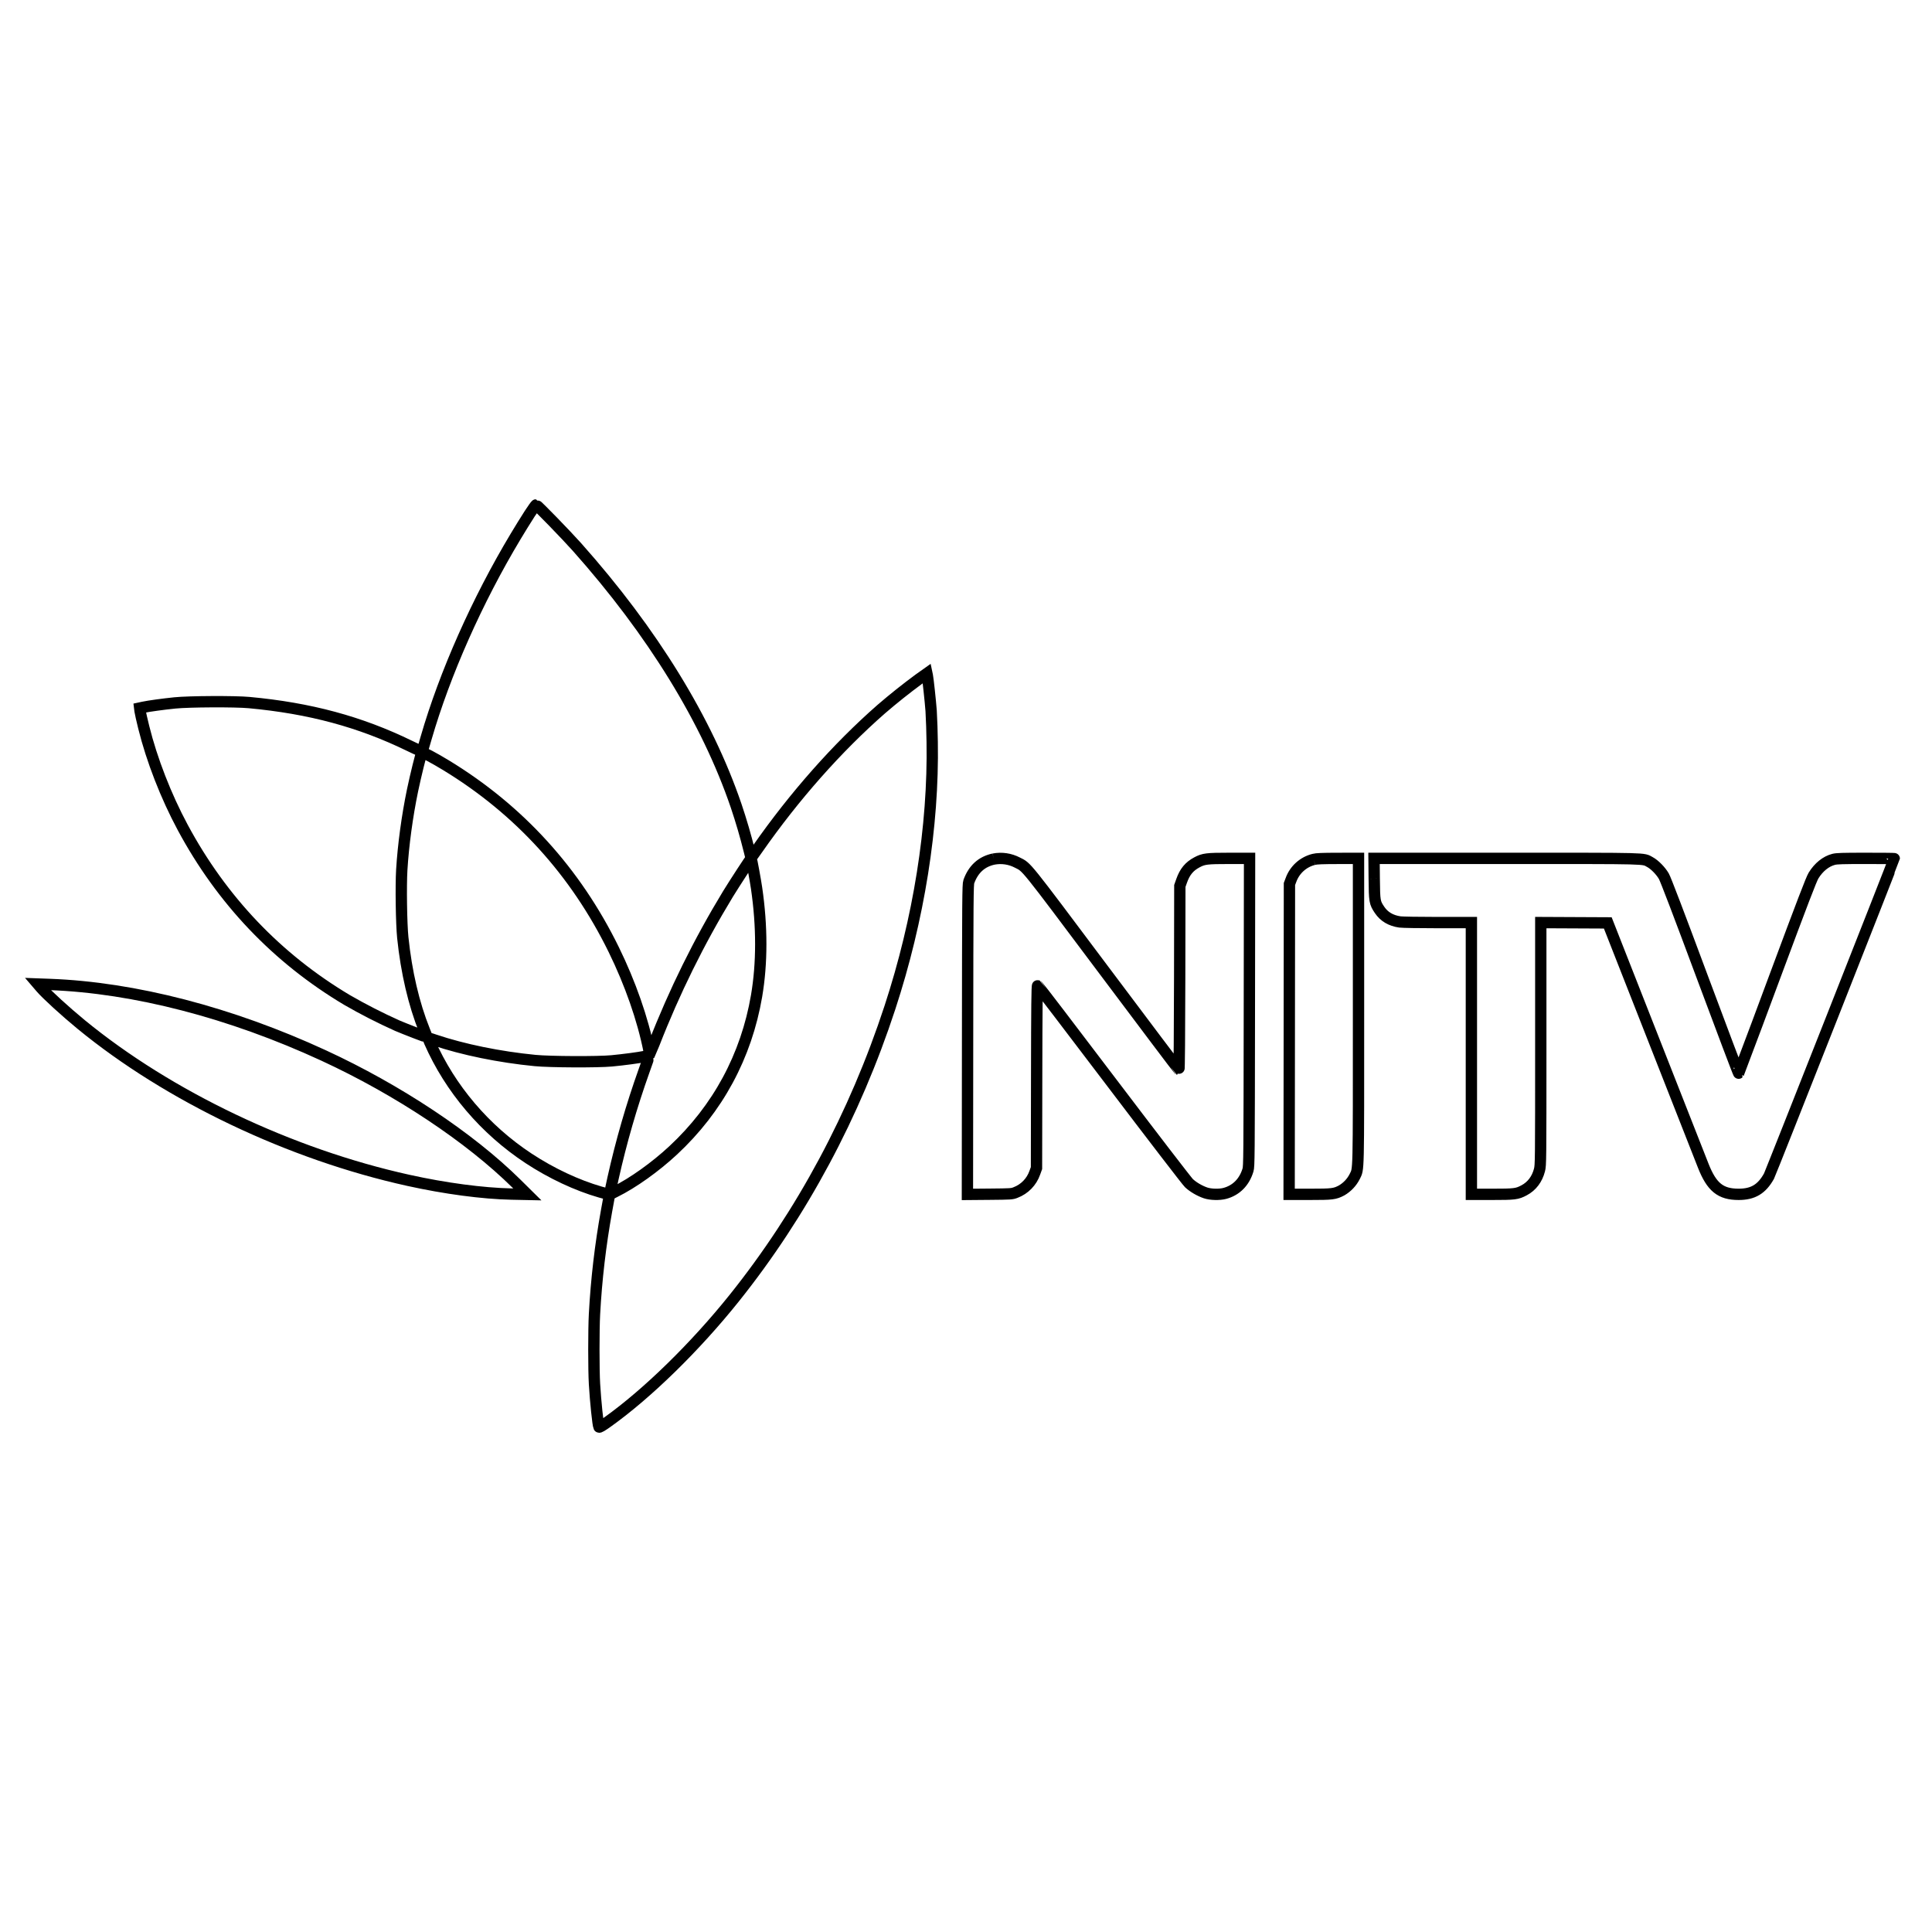
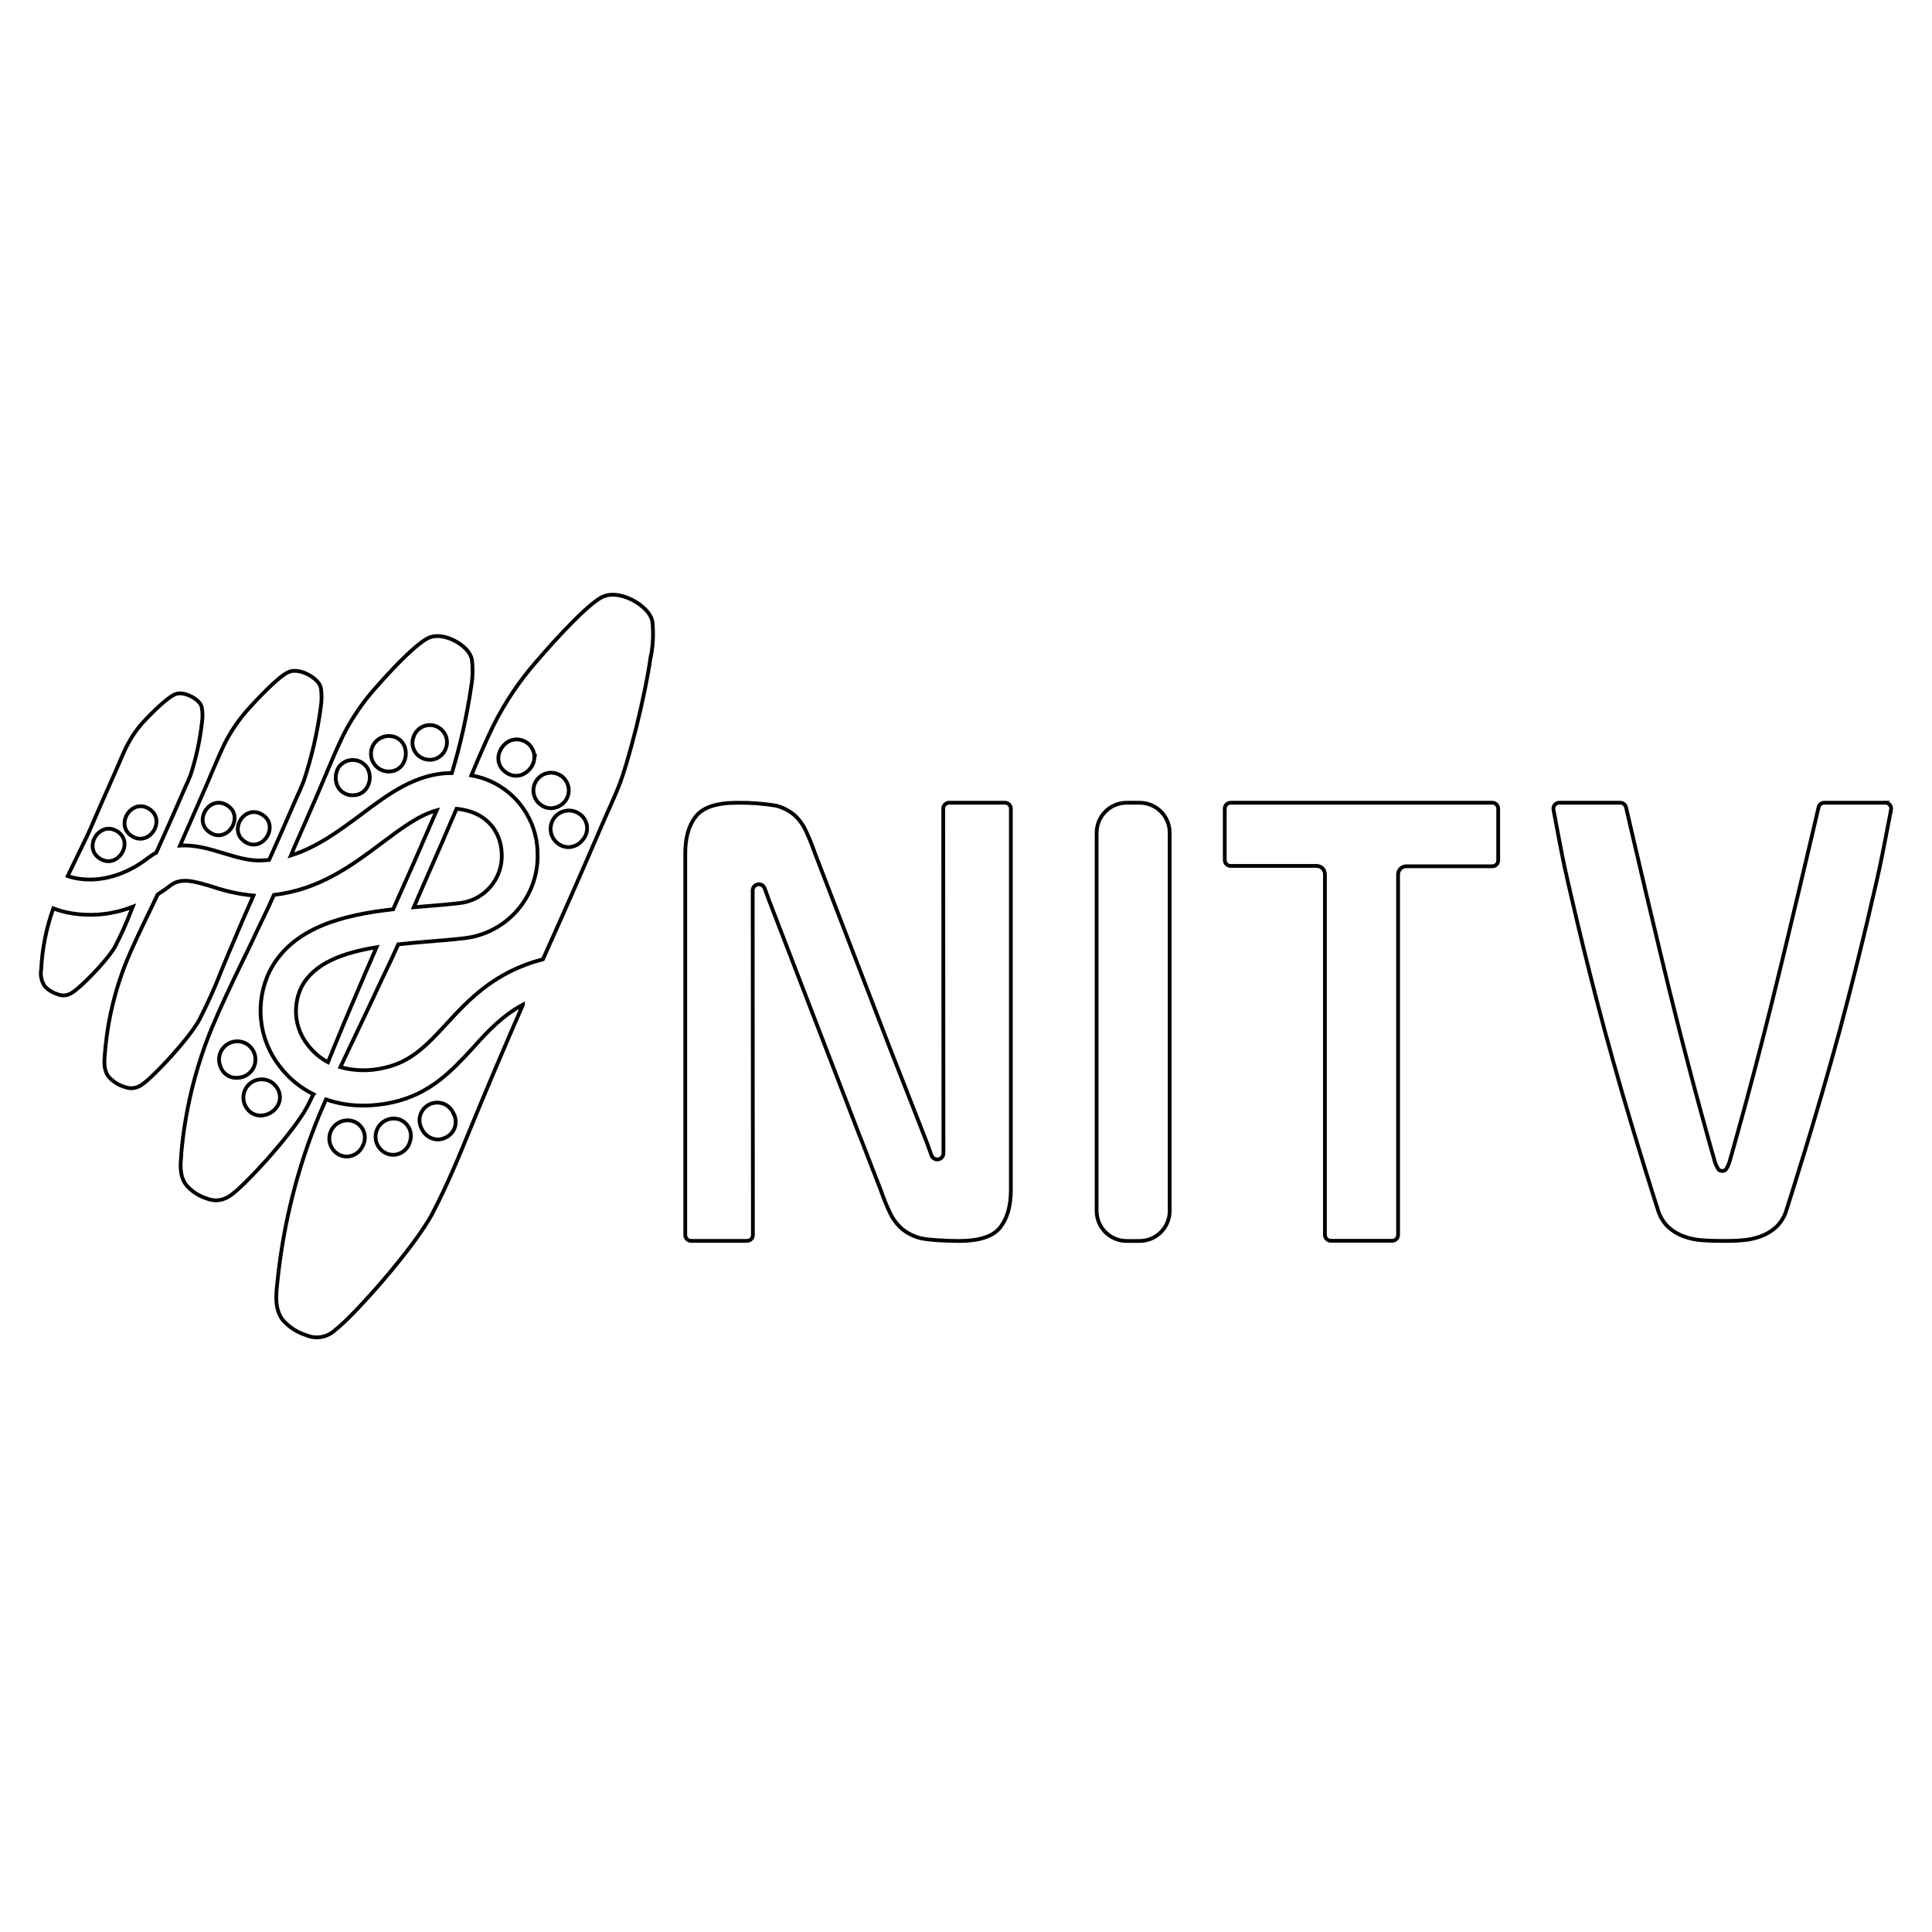
- <svg xmlns="http://www.w3.org/2000/svg" height="512" width="512">
-   <g fill-opacity="0" stroke="#000" stroke-width="3">
-     <path d="M140.415 136.077a244.289 244.289 0 00-3.764 6.078c-10.184 16.97-18.768 36.301-23.729 53.44a440.683 440.683 0 01-1.013 3.472c-.041.133-1.221-.359-3.385-1.414-13.081-6.378-26.417-9.975-42.509-11.464-3.772-.35-15.9-.291-19.676.092-3.218.33-6.878.834-8.392 1.155l-.925.2.1.805c.058.446.5 2.392.975 4.314 2.135 8.613 5.887 18.26 10.306 26.488 10.371 19.323 25.058 34.743 43.605 45.786a147.936 147.936 0 0013.285 6.787c2.08.892 7.784 3.089 7.854 3.026a19.768 19.768 0 00-.642-1.71c-2.847-7.078-4.815-15.507-5.765-24.686-.371-3.61-.521-13.645-.267-17.91.396-6.57 1.447-14.32 2.86-21.106.796-3.818 2.28-9.83 2.472-10.021.167-.167 3.18 1.438 6.378 3.38 19.406 11.806 34.338 28.21 44.452 48.837 4.393 8.955 7.724 18.497 9.358 26.797.109.55.217.971.25.938.026-.033.513-1.263 1.076-2.726a253.235 253.235 0 0119.597-39.704c1.826-2.972 6.078-9.492 6.141-9.42.104.116 1.142 5.76 1.447 7.874 1.471 10.055 1.471 19.893 0 28.53-2.723 15.95-10.268 29.932-22.112 40.95-4.723 4.398-10.709 8.663-15.382 10.968-1.305.647-1.488.792-1.572 1.264l-.696 3.797a220.735 220.735 0 00-3.193 27.33c-.225 4.144-.225 14.745 0 18.564.267 4.573.921 10.889 1.184 11.38.083.155.804-.27 2.35-1.375 10.548-7.537 23.242-19.956 33.5-32.779 17.922-22.403 31.934-48.557 41.25-76.988 7.671-23.408 11.59-48.041 11.206-70.402a201.876 201.876 0 00-.279-8.25c-.208-2.735-.83-8.475-1.005-9.334l-.12-.567-2.114 1.5a166.958 166.958 0 00-10.005 7.976c-11.652 10.213-23.007 23.044-32.796 37.068-.875 1.255-1.626 2.289-1.659 2.289-.029 0-.22-.709-.425-1.584a151.234 151.234 0 00-3.564-12.219c-7.7-22.57-22.136-46.04-42.159-68.53-2.785-3.127-10.601-11.172-10.855-11.172-.084 0-.822 1.021-1.643 2.276m122.924 91.579c-3.18.659-5.403 2.676-6.59 5.99-.263.726-.293 4.265-.33 41.838l-.042 41.046 5.887-.05c5.669-.05 5.923-.067 6.865-.447a8.638 8.638 0 005.103-5.244l.45-1.238.042-24.208c.033-18.876.092-24.195.258-24.137.121.046 8.972 11.63 19.681 25.763 10.714 14.128 19.893 26.075 20.41 26.567 1.092 1.03 2.806 2.039 4.386 2.585 1.338.463 3.693.53 5.136.142 3.014-.809 5.169-2.98 6.136-6.195.296-.984.313-3.018.363-41.813l.054-40.778h-5.378c-5.949 0-6.795.104-8.562 1.046-2.039 1.084-3.219 2.514-4.06 4.903l-.48 1.354-.042 24.388c-.029 15.14-.104 24.353-.208 24.316-.088-.033-9.063-11.935-19.935-26.443-21.32-28.447-20.26-27.134-22.887-28.455a9.713 9.713 0 00-6.257-.93m84.822.092a8.638 8.638 0 00-6.053 5.486l-.392 1.034-.042 41.12-.042 41.125h5.466c6.015 0 6.64-.08 8.475-1.055a8.963 8.963 0 003.43-3.64c1.084-2.296 1.018.397 1.018-43.896v-40.445l-5.453.008c-4.198.008-5.678.067-6.407.263m16.024 5.11c.063 6.045.117 6.345 1.418 8.284 1.204 1.784 2.98 2.835 5.386 3.185.633.092 5.148.167 10.046.167h8.897v72.019h5.465c6.049 0 6.636-.075 8.525-1.08 2.03-1.08 3.439-2.943 4.056-5.365.334-1.313.346-1.989.346-33.458v-32.116l8.88.041 8.875.042 12.227 31.111 13.065 33.225c2.25 5.711 4.593 7.6 9.392 7.6 3.802 0 6.128-1.392 8.033-4.815.408-.738 33.204-83.846 33.204-84.15 0-.042-3.39-.071-7.533-.071-6.22 0-7.7.046-8.538.262-2.042.526-3.947 2.06-5.315 4.277-.583.943-2.889 6.962-10.25 26.743a3398.106 3398.106 0 01-9.601 25.646c-.054.067-4.377-11.38-9.618-25.438-6.39-17.175-9.742-25.954-10.209-26.763-.825-1.426-2.455-3.085-3.668-3.735-1.955-1.055.429-.992-38.003-.992h-35.134l.054 5.377" />
-     <path d="M10.821 261.731c1.472 1.735 6.554 6.379 10.697 9.776 23.208 19.043 55.432 34.392 86.698 41.296 9.78 2.16 19.676 3.476 27.326 3.639l4.21.088-2.918-2.885c-12.348-12.198-31.37-24.838-51.05-33.921-24.65-11.381-50.205-18.01-72.603-18.835L10 260.773l.821.958m102.998 14.337c5.481 12.464 14.69 23.295 26.28 30.923 6.023 3.96 12.79 7.137 19.009 8.922 2.15.617 2.564.642 2.564.154 0-.154.354-1.876.792-3.835a241.045 241.045 0 018.22-28.465c.784-2.18 1.405-3.972 1.384-3.993a8.617 8.617 0 00-1.25.208c-1.543.325-5.586.863-8.717 1.159-3.719.35-16.329.292-20.285-.092-9.422-.917-19.101-2.897-26.638-5.444a20.802 20.802 0 00-1.66-.517c-.07 0 .067.446.3.98" />
+ <svg xmlns="http://www.w3.org/2000/svg" version="1.1" viewBox="0 0 512 512">
+   <path id="a" d="m499.62 212.72-16.166 0.012c-0.724-3e-3 -1.351 0.503-1.516 1.208-1.419 6.115-8.021 34.337-12.959 54.122-4.938 19.785-10.005 37.668-10.456 39.153-0.216 0.972-0.606 1.903-1.153 2.735-0.549 0.498-1.384 0.498-1.933 0-0.552-0.829-0.953-1.761-1.164-2.735-0.462-1.485-5.495-19.28-10.466-39.153-4.971-19.873-11.475-47.997-12.894-54.122-0.164-0.705-0.803-1.212-1.527-1.208h-16.166c-0.463-5e-3 -0.901 0.204-1.197 0.56-0.296 0.357-0.419 0.83-0.33 1.285 0.682 3.662 2.195 11.79 2.987 15.398 0.473 2.2 4.857 21.87 10.477 42.722 6.159 22.843 13.596 46.037 14.168 47.796 0.503 1.812 1.483 3.458 2.845 4.755 1.215 1.077 2.621 1.906 4.151 2.449 1.598 0.567 3.272 0.903 4.964 0.999 1.683 0.11 3.38 0.165 5.03 0.165h0.175c1.65 0 3.292 2.8e-4 5.019-0.165 1.692-0.097 3.367-0.432 4.964-0.999 1.528-0.54 2.942-1.37 4.151-2.449 1.368-1.293 2.353-2.941 2.856-4.755 0.561-1.76 8.009-24.954 14.168-47.796 5.62-20.896 9.994-40.501 10.466-42.722 0.781-3.618 2.327-11.746 3.031-15.398 0.089-0.456-0.022-0.927-0.318-1.285-0.296-0.358-0.744-0.573-1.208-0.571zm-304.17 0.012c-5.609 0-9.256 1.238-11.158 3.756-1.903 2.519-2.691 5.738-2.691 9.895v100.9c-3e-3 0.413 0.159 0.805 0.45 1.098 0.291 0.293 0.685 0.461 1.098 0.461h14.827c0.858-5e-3 1.549-0.701 1.549-1.56l-0.056-87.762v-3.537c8.4e-4 -0.801 0.582-1.484 1.373-1.615 0.79-0.131 1.553 0.329 1.812 1.087 0.242 0.594 0.9 2.503 1.208 3.306l24.03 62.436v-0.056l5.579 14.409c0.679 1.986 1.476 3.934 2.372 5.832 0.754 1.617 1.827 3.067 3.163 4.25 1.405 1.159 3.049 1.996 4.81 2.46 1.958 0.55 7.695 0.78 10.225 0.78 5.609 0 9.245-1.216 11.136-3.745 1.892-2.53 2.713-5.749 2.713-9.906v-100.92c0-0.858-0.69-1.565-1.549-1.571h-14.816c-0.858 5e-3 -1.56 0.712-1.56 1.571l0.056 87.762v3.57c-5e-3 0.799-0.584 1.476-1.373 1.603-0.789 0.128-1.554-0.331-1.812-1.087-0.231-0.594-0.878-2.492-1.186-3.295l-9.895-25.293-19.802-51.476c-0.681-1.985-1.467-3.934-2.361-5.832-0.726-1.626-1.784-3.08-3.097-4.283-1.412-1.158-3.053-2.003-4.821-2.46-3.381-0.549-6.8-0.809-10.225-0.78zm103.15 0c-4.424 0-7.984 3.561-7.984 7.984v100.17c0 4.424 3.561 7.984 7.984 7.984h3.394c4.424 0 7.984-3.561 7.984-7.984v-100.17c0-4.424-3.561-7.984-7.984-7.984zm27.479 0c-0.843 0.022-1.511 0.727-1.505 1.571v13.618c0 0.858 0.69 1.553 1.549 1.56h22.8c1.173-1e-3 2.138 0.926 2.197 2.098v95.681c5e-3 0.86 0.71 1.554 1.571 1.56h16.254c0.86-5e-3 1.554-0.7 1.56-1.56v-95.56c0.034-1.108 0.884-2.026 1.988-2.131h23.02c0.423-0.012 0.822-0.184 1.109-0.494 0.288-0.31 0.438-0.73 0.417-1.153v-13.618c0-0.862-0.697-1.571-1.56-1.571z" fill="none" stroke="#000" />
+   <g transform="matrix(5.6231 0 0 5.6231 10.82 157.6)" fill="none" stroke="#000" stroke-width=".178">
+     <path id="b" d="m3.505 16.573c-0.366 0.667-1.649 1.956-2.022 2.177-0.12 0.085-0.262 0.133-0.409 0.137-0.101-0.002-0.201-0.021-0.295-0.059-0.223-0.071-0.425-0.197-0.587-0.366-0.161-0.232-0.224-0.518-0.176-0.796 0.048-0.984 0.241-1.956 0.573-2.883 0.215 0.081 0.436 0.147 0.661 0.196 1.034 0.208 2.106 0.113 3.086-0.274-0.031 0.08-0.065 0.156-0.098 0.237-0.213 0.557-0.458 1.102-0.733 1.631zm-2.24-3.311 0.209-0.432c0.106-0.213 0.211-0.428 0.313-0.645 0.07-0.149 0.143-0.297 0.217-0.448 0.106-0.211 0.209-0.424 0.303-0.642l0.501-1.154 0.618-1.402 0.196-0.442c0.139-0.333 0.278-0.663 0.438-0.978 0.229-0.454 0.526-0.871 0.88-1.236 0.16-0.17 0.978-1.021 1.389-1.189 0.286-0.119 0.634 0.035 0.771 0.108 0.137 0.072 0.43 0.25 0.485 0.505 0.041 0.23 0.045 0.465 0.012 0.696-0.095 0.849-0.276 1.686-0.54 2.498-0.068 0.174-0.147 0.346-0.225 0.516l-0.113 0.256c-0.333 0.772-0.67 1.537-1.013 2.294-0.09 0.196-0.178 0.391-0.266 0.587-0.132 0.073-0.258 0.156-0.377 0.248-1.082 0.841-2.347 1.187-3.458 0.951-0.114-0.023-0.227-0.053-0.338-0.09zm3.026-1.883c0.829 0.522 1.641-0.765 0.812-1.287-0.829-0.522-1.641 0.763-0.812 1.287zm-1.504 1.06c0.827 0.522 1.641-0.763 0.812-1.287-0.829-0.524-1.641 0.765-0.812 1.287z" />
+     <path d="m12.846 23.543c-0.618-0.307-1.157-0.751-1.576-1.299-1.015-1.286-1.201-3.04-0.479-4.51 1.068-2.069 3.485-2.646 5.813-2.908l0.051-0.115c0.626-1.389 1.262-2.834 1.895-4.303 0.035-0.082 0.074-0.164 0.11-0.248-0.837 0.229-1.657 0.843-2.574 1.53-1.383 1.039-2.947 2.212-5.099 2.457-0.176 0.405-0.368 0.804-0.554 1.189-0.138 0.283-0.273 0.566-0.403 0.849-0.192 0.407-0.387 0.812-0.587 1.216-0.471 0.978-0.958 1.997-1.389 3.03-0.771 1.883-1.254 3.87-1.434 5.897v0.08c-0.041 0.436-0.096 0.978 0.231 1.412 0.255 0.298 0.588 0.517 0.962 0.634 0.145 0.057 0.298 0.088 0.454 0.092 0.267-0.012 0.524-0.109 0.731-0.278 0.647-0.458 2.897-2.901 3.558-4.143 0.098-0.192 0.19-0.385 0.289-0.581zm-4.375-1.293c-0.14-0.32-0.072-0.693 0.172-0.943 0.244-0.25 0.615-0.327 0.938-0.196s0.535 0.446 0.535 0.795-0.211 0.664-0.535 0.795c-0.114 0.046-0.235 0.07-0.358 0.07-0.337 0.006-0.641-0.204-0.753-0.522zm2.699 1.819c-0.164 0.287-0.464 0.468-0.794 0.479h-0.018c-0.286 0.001-0.55-0.154-0.688-0.405-0.245-0.406-0.115-0.934 0.291-1.179 0.406-0.245 0.934-0.115 1.179 0.291 0.162 0.245 0.173 0.56 0.029 0.816zm3.157-3.972c-0.137 0.323-0.27 0.647-0.403 0.978-0.133 0.331-0.262 0.638-0.391 0.958-0.366-0.195-0.686-0.467-0.939-0.796-0.624-0.776-0.746-1.841-0.315-2.738 0.587-1.138 1.972-1.627 3.542-1.885-0.344 0.782-0.675 1.565-0.994 2.312zm-2.4-8.142-0.141 0.333c1.25-0.391 2.29-1.173 3.307-1.925 1.293-0.978 2.633-1.968 4.279-1.956 0.404-1.339 0.709-2.706 0.913-4.09 0.071-0.411 0.082-0.83 0.031-1.244-0.055-0.379-0.45-0.712-0.802-0.896-0.221-0.117-0.782-0.364-1.269-0.129-0.687 0.338-2.132 1.956-2.416 2.284-0.627 0.692-1.158 1.465-1.58 2.298-0.299 0.616-0.573 1.267-0.814 1.842-0.115 0.28-0.235 0.559-0.354 0.837-0.381 0.888-0.767 1.762-1.156 2.644zm5.637-5.248c0.088-0.275 0.315-0.482 0.597-0.544 0.282-0.062 0.575 0.032 0.77 0.245 0.194 0.213 0.26 0.514 0.172 0.789-0.098 0.34-0.405 0.578-0.759 0.587-0.09-5.869e-4 -0.179-0.015-0.264-0.043-0.21-0.063-0.384-0.21-0.482-0.406s-0.11-0.423-0.035-0.629zm-1.101-0.043c0.283 0.012 0.536 0.18 0.657 0.436 0.132 0.293 0.104 0.633-0.072 0.902-0.144 0.211-0.386 0.335-0.642 0.329h-0.078c-0.46-0.037-0.803-0.441-0.766-0.901 0.037-0.46 0.441-0.803 0.901-0.766zm-2.412 1.447c0.168-0.221 0.438-0.341 0.715-0.319 0.277 0.023 0.524 0.185 0.654 0.43 0.134 0.292 0.107 0.633-0.072 0.9-0.143 0.212-0.386 0.336-0.642 0.329h-0.078c-0.281-0.016-0.53-0.185-0.649-0.44-0.131-0.293-0.104-0.632 0.072-0.9z" />
+     <path d="m7.479 20.017c-0.493 0.917-2.187 2.713-2.678 3.047-0.152 0.119-0.339 0.188-0.532 0.196-0.118-0.002-0.235-0.026-0.344-0.07-0.28-0.087-0.531-0.249-0.726-0.469-0.246-0.317-0.211-0.733-0.184-1.039 0.113-1.525 0.464-3.023 1.04-4.44 0.317-0.761 0.683-1.516 1.035-2.245 0.141-0.291 0.282-0.587 0.419-0.874 0.196-0.123 0.391-0.256 0.571-0.401 0.503-0.391 1.05-0.252 2.05 0.053 0.613 0.208 1.247 0.344 1.891 0.405-0.301 0.681-0.587 1.34-0.859 1.985l-0.368 0.866c-0.1 0.239-0.196 0.479-0.297 0.722-0.3 0.772-0.64 1.528-1.019 2.265zm-0.544-9.05c0.288-0.653 0.573-1.303 0.857-1.956 0.088-0.196 0.174-0.411 0.262-0.618 0.196-0.452 0.391-0.917 0.606-1.369 0.311-0.617 0.706-1.188 1.173-1.696 0.215-0.237 1.305-1.432 1.821-1.674 0.352-0.164 0.782 0.022 0.945 0.11 0.127 0.066 0.546 0.309 0.602 0.649 0.043 0.31 0.038 0.624-0.014 0.933-0.157 1.168-0.424 2.318-0.796 3.437-0.094 0.239-0.196 0.473-0.305 0.708l-0.162 0.366c-0.381 0.884-0.769 1.765-1.164 2.642-0.115 0.012-0.231 0.022-0.348 0.025-0.587 0.029-1.185-0.153-1.809-0.342-0.624-0.19-1.334-0.407-2.042-0.358zm2.709 0.696c0.839 0.505 1.625-0.796 0.782-1.303-0.843-0.507-1.621 0.79-0.782 1.297zm-1.655-0.44c0.839 0.505 1.625-0.796 0.782-1.303-0.843-0.507-1.621 0.792-0.782 1.297z" />
+     <path d="m18.223 13.248c0.464-1.054 0.923-2.104 1.369-3.159 1.528 0.151 2.104 1.187 2.13 2.128 0.053 1.198-0.85 2.223-2.044 2.324-0.444 0.053-0.933 0.092-1.451 0.135l-0.649 0.053zm10.519-10.335c-0.27 1.927-1.044 4.946-1.492 6.085-0.17 0.426-0.356 0.845-0.544 1.264-0.098 0.221-0.196 0.44-0.291 0.661-0.82 1.915-1.657 3.821-2.509 5.717l-0.243 0.544c-2.286 0.587-3.505 1.917-4.549 3.047-0.884 0.958-1.649 1.788-2.92 2.063-0.684 0.167-1.398 0.158-2.077-0.027 0.276-0.587 0.557-1.183 0.835-1.76 0.256-0.538 0.512-1.074 0.763-1.612 0.174-0.391 0.358-0.767 0.542-1.15 0.203-0.42 0.399-0.842 0.587-1.267 0.516-0.057 1.035-0.1 1.541-0.141 0.507-0.041 1.039-0.084 1.514-0.141 2.047-0.202 3.585-1.961 3.511-4.017-0.021-1.813-1.333-3.353-3.12-3.663 0.325-0.782 0.659-1.565 1.033-2.337 0.546-1.094 1.23-2.114 2.036-3.034 0.225-0.262 2.212-2.574 3.079-3.026 0.379-0.196 0.906-0.147 1.451 0.137 0.417 0.217 0.878 0.604 0.937 1.04 0.052 0.54 0.027 1.085-0.074 1.617zm-5.482 4.827c0.027-0.287-0.095-0.568-0.323-0.744-0.228-0.176-0.53-0.223-0.801-0.125-0.303 0.131-0.517 0.409-0.567 0.735-0.04 0.29 0.085 0.579 0.325 0.747 0.143 0.116 0.321 0.18 0.505 0.182 0.103-3.609e-4 0.204-0.021 0.299-0.061 0.302-0.131 0.515-0.409 0.563-0.735zm0.782 2.324c0.269-0.007 0.52-0.136 0.681-0.352 0.268-0.37 0.187-0.887-0.18-1.159-0.368-0.271-0.885-0.196-1.16 0.169s-0.205 0.883 0.157 1.162c0.141 0.114 0.317 0.178 0.499 0.18zm1.369 0.286c-0.378-0.289-0.919-0.218-1.209 0.16-0.289 0.378-0.218 0.919 0.16 1.209 0.143 0.114 0.32 0.177 0.503 0.18 0.27-6e-3 0.521-0.137 0.681-0.354 0.149-0.172 0.22-0.399 0.195-0.626-0.025-0.227-0.143-0.433-0.326-0.569zm-2.689 8.97c-0.44 1.005-0.859 1.981-1.264 2.934l-0.659 1.565c-0.182 0.434-0.36 0.87-0.54 1.308-0.552 1.348-1.121 2.738-1.807 4.039-0.863 1.639-3.755 4.874-4.581 5.488-0.366 0.349-0.906 0.445-1.369 0.243-0.439-0.136-0.829-0.395-1.125-0.747-0.366-0.509-0.291-1.185-0.231-1.729l0.012-0.108c0.277-2.671 0.935-5.289 1.956-7.773 0.104-0.25 0.213-0.501 0.323-0.753 0.566 0.195 1.161 0.294 1.76 0.291 0.46-0.001 0.919-0.052 1.369-0.151 1.786-0.391 2.805-1.492 3.791-2.56 0.687-0.769 1.375-1.514 2.365-2.048zm-7.947 5.516c-0.427-0.172-0.914 0.024-1.103 0.444-0.189 0.42-0.013 0.914 0.399 1.12 0.112 0.051 0.233 0.079 0.356 0.08 0.333-0.011 0.629-0.216 0.755-0.524 0.102-0.201 0.117-0.436 0.04-0.648-0.077-0.212-0.238-0.383-0.445-0.473zm2.059-0.125c-0.45-0.108-0.905 0.161-1.028 0.607-0.123 0.446 0.13 0.91 0.572 1.048 0.078 0.022 0.159 0.033 0.241 0.033 0.375-0.013 0.695-0.275 0.782-0.64 0.07-0.214 0.049-0.447-0.058-0.645-0.107-0.198-0.29-0.344-0.508-0.403zm2.611-0.272c-0.123-0.284-0.392-0.476-0.701-0.5-0.308-0.024-0.604 0.125-0.769 0.386-0.165 0.261-0.171 0.593-0.017 0.86 0.135 0.291 0.423 0.481 0.743 0.491 0.136-0.001 0.27-0.035 0.391-0.098 0.204-0.099 0.357-0.277 0.424-0.493 0.067-0.216 0.042-0.45-0.07-0.647z" />
  </g>
</svg>
